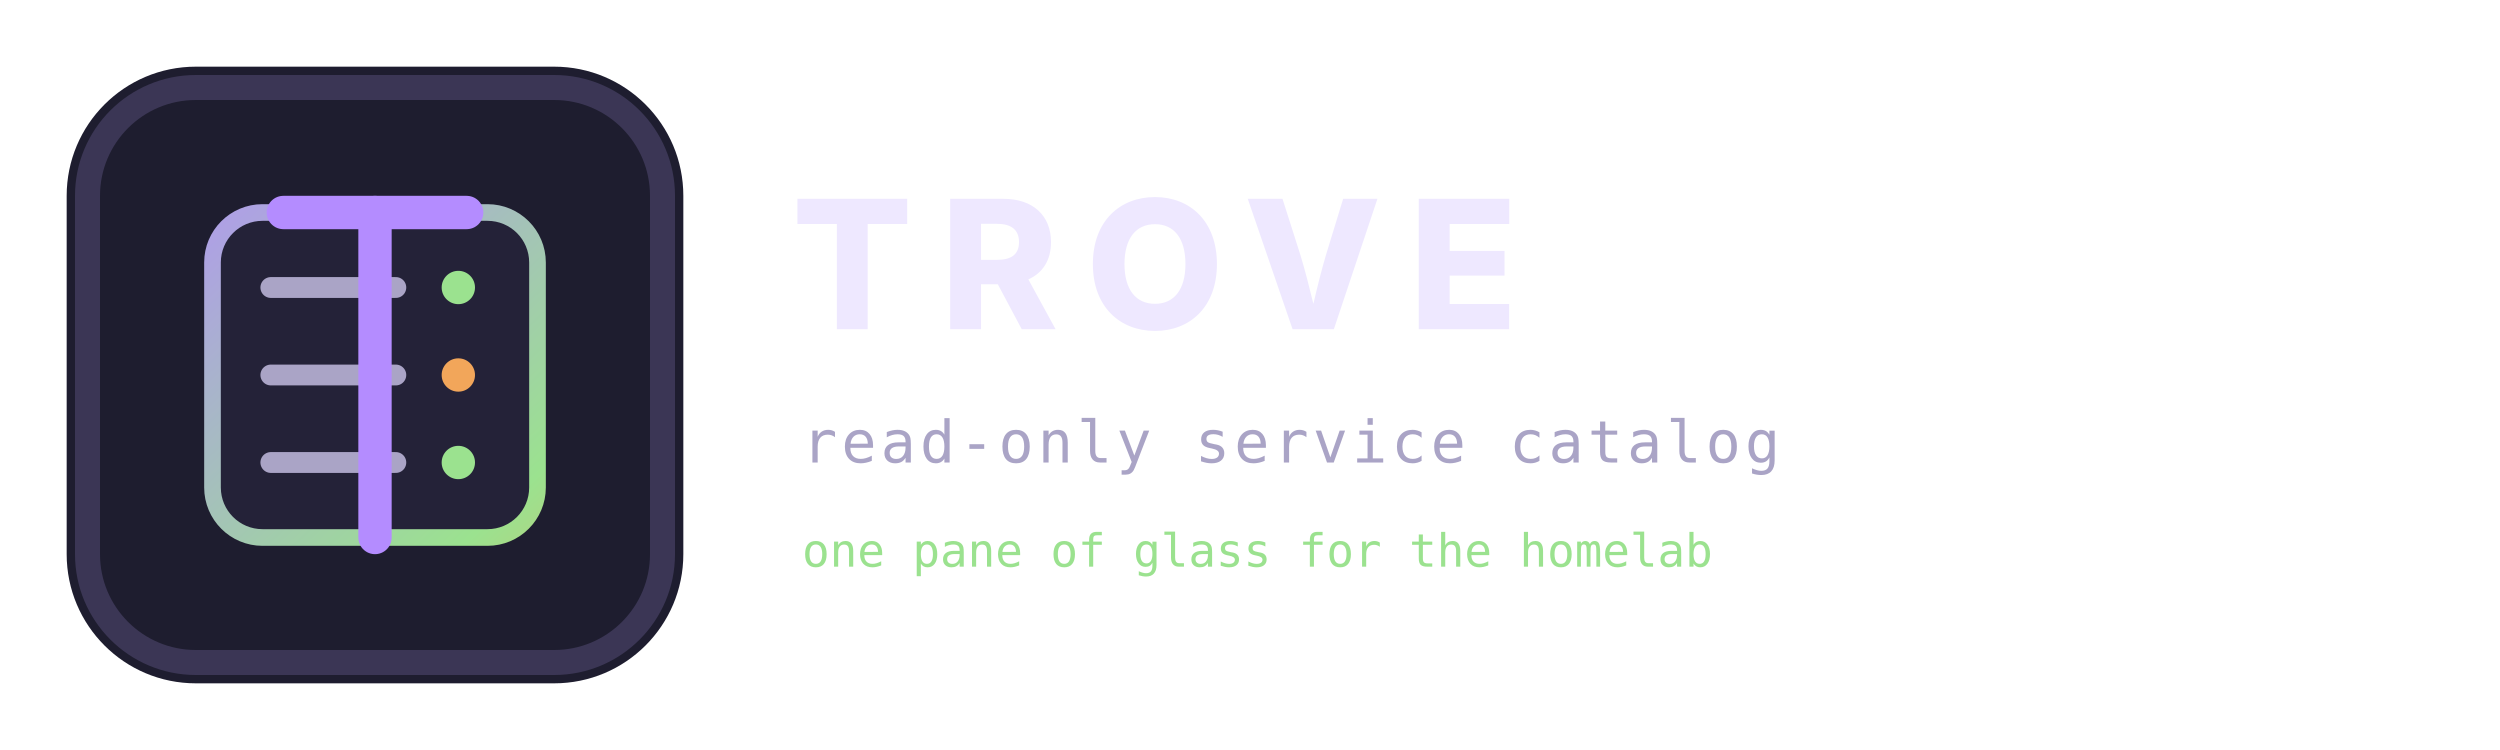
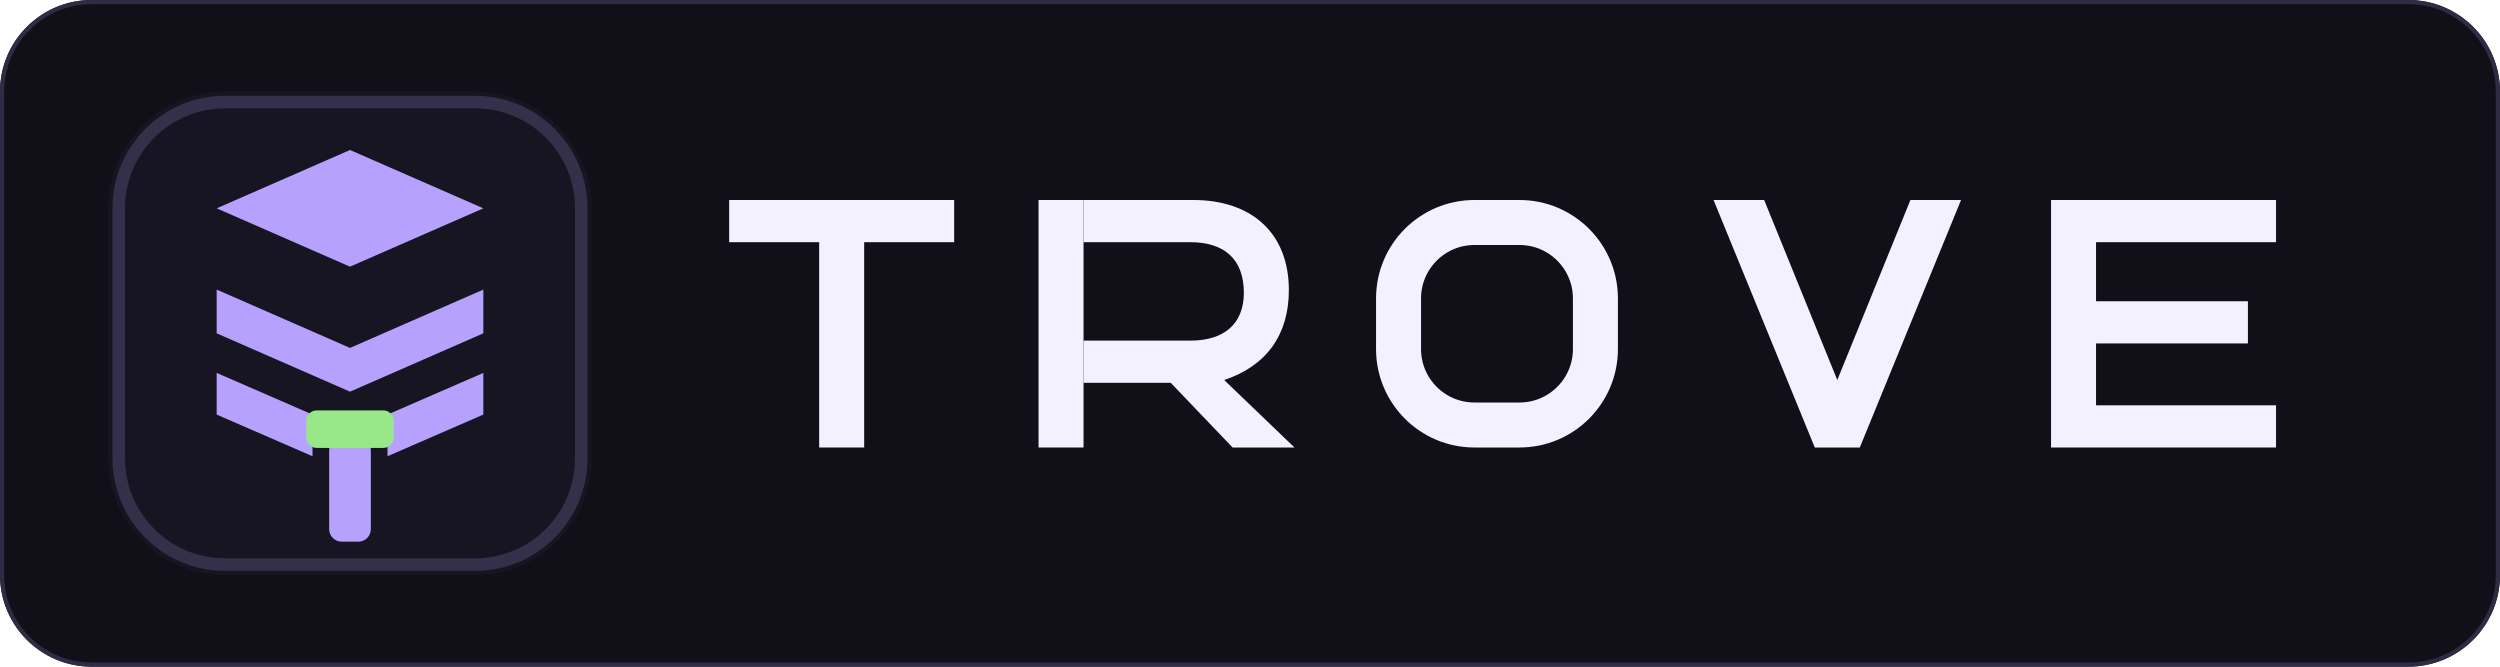
- <svg xmlns="http://www.w3.org/2000/svg" viewBox="0 0 1200 360" role="img" aria-label="Trove wordmark">
-   <defs>
-     <linearGradient id="g" x1="30" y1="32" x2="300" y2="322" gradientUnits="userSpaceOnUse">
-       <stop offset="0" stop-color="#b48cff" />
-       <stop offset=".64" stop-color="#9be28f" />
-       <stop offset="1" stop-color="#f2a65a" />
-     </linearGradient>
-   </defs>
-   <rect width="1200" height="360" fill="none" />
-   <g transform="translate(32 32)">
-     <rect x="0" y="0" width="296" height="296" rx="62" fill="#1e1d2f" />
-     <rect x="10" y="10" width="276" height="276" rx="52" fill="none" stroke="#3b3655" stroke-width="12" />
-     <rect x="70" y="70" width="156" height="156" rx="24" fill="#242238" stroke="url(#g)" stroke-width="8" />
-     <g stroke-linecap="round" stroke-width="10">
-       <line x1="98" y1="106" x2="158" y2="106" stroke="#aaa4c6" />
-       <line x1="98" y1="148" x2="158" y2="148" stroke="#aaa4c6" />
-       <line x1="98" y1="190" x2="158" y2="190" stroke="#aaa4c6" />
+ <svg xmlns="http://www.w3.org/2000/svg" viewBox="0 0 1200 320" role="img" aria-labelledby="title desc">
+   <rect width="1200" height="320" rx="44" fill="#111019" />
+   <rect x="1" y="1" width="1198" height="318" rx="43" fill="none" stroke="#2f2b44" stroke-width="2" />
+   <g transform="translate(40 32) scale(.5)">
+     <rect x="24" y="24" width="464" height="464" rx="112" fill="#171522" />
+     <rect x="34" y="34" width="444" height="444" rx="102" fill="none" stroke="#34304a" stroke-width="12" />
+     <g fill="#b7a1ff">
+       <path d="M128 136 256 80l128 56-128 56z" />
+       <path d="m128 214 128 56 128-56v42l-128 56-128-56z" />
+       <path d="m128 294 92 40v40l-92-40zm256 0-92 40v40l92-40z" />
+       <rect x="236" y="356" width="40" height="100" rx="12" />
    </g>
-     <circle cx="188" cy="106" r="8" fill="#9be28f" />
-     <circle cx="188" cy="148" r="8" fill="#f2a65a" />
-     <circle cx="188" cy="190" r="8" fill="#9be28f" />
-     <g stroke="#b48cff" stroke-linecap="round" stroke-linejoin="round" stroke-width="16">
-       <line x1="104" y1="70" x2="192" y2="70" />
-       <line x1="148" y1="70" x2="148" y2="226" />
+     <rect x="214" y="330" width="84" height="36" rx="10" fill="#98e889" />
+   </g>
+   <g transform="translate(350 96) scale(1.35)" fill="#f3f0ff">
+     <path d="M0 0h80v15H48v73H32V15H0z" />
+     <g transform="translate(110)">
+       <path d="M0 0h16v88H0z" />
+       <path d="M16 0h39c21 0 34 12 34 32 0 16-8 27-23 32l25 24H69L47 65H16V50h38c12 0 19-6 19-17 0-12-7-18-19-18H16z" />
    </g>
+     <g transform="translate(230)">
+       <rect x="8" y="8" width="70" height="72" rx="27" fill="none" stroke="#f3f0ff" stroke-width="16" />
+     </g>
+     <path d="M350 0h18l26 64 26-64h18l-36 88h-16z" />
+     <path d="M470 0h80v15h-64v21h54v15h-54v22h64v15h-80z" />
  </g>
-   <text x="380" y="158" font-family="Inter, ui-sans-serif, system-ui, -apple-system, Segoe UI, Arial, sans-serif" font-size="86" font-weight="800" letter-spacing="13" fill="#eee8ff">TROVE</text>
-   <text x="385" y="222" font-family="JetBrains Mono, SFMono-Regular, Consolas, monospace" font-size="28" font-weight="500" letter-spacing="2" fill="#aaa4c6">read-only service catalog</text>
-   <text x="385" y="272" font-family="JetBrains Mono, SFMono-Regular, Consolas, monospace" font-size="22" fill="#9be28f">one pane of glass for the homelab</text>
</svg>
